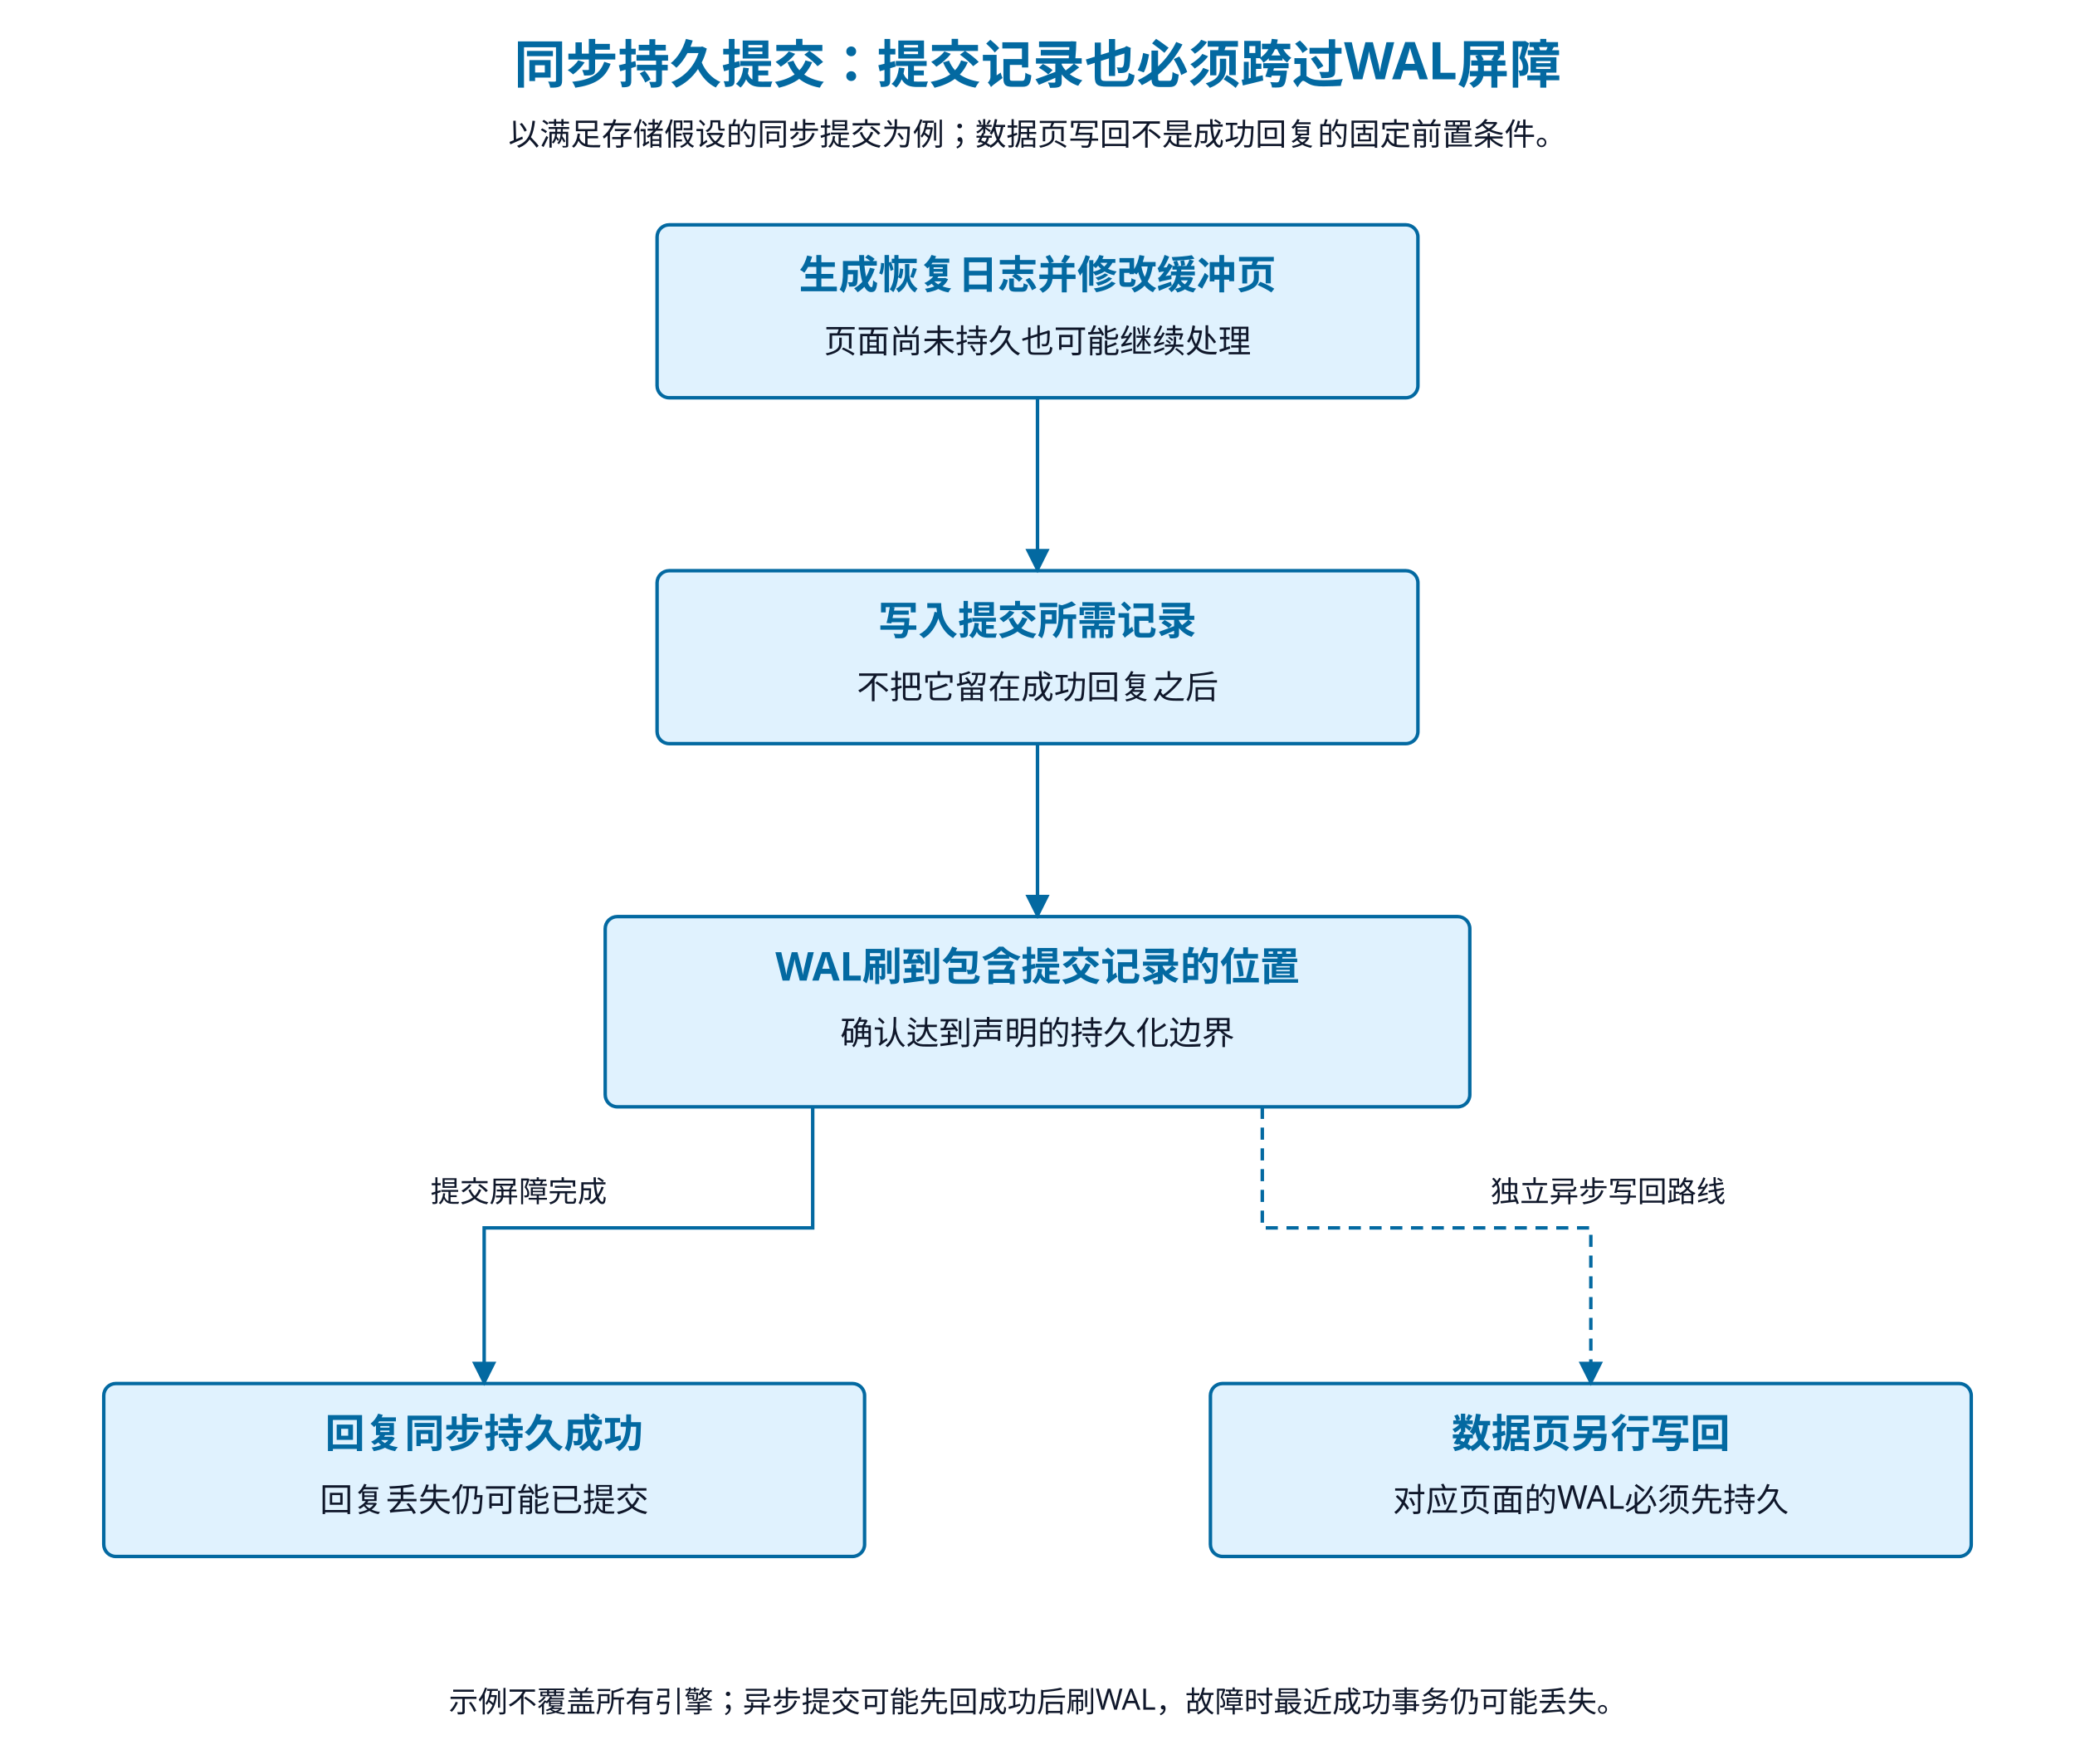
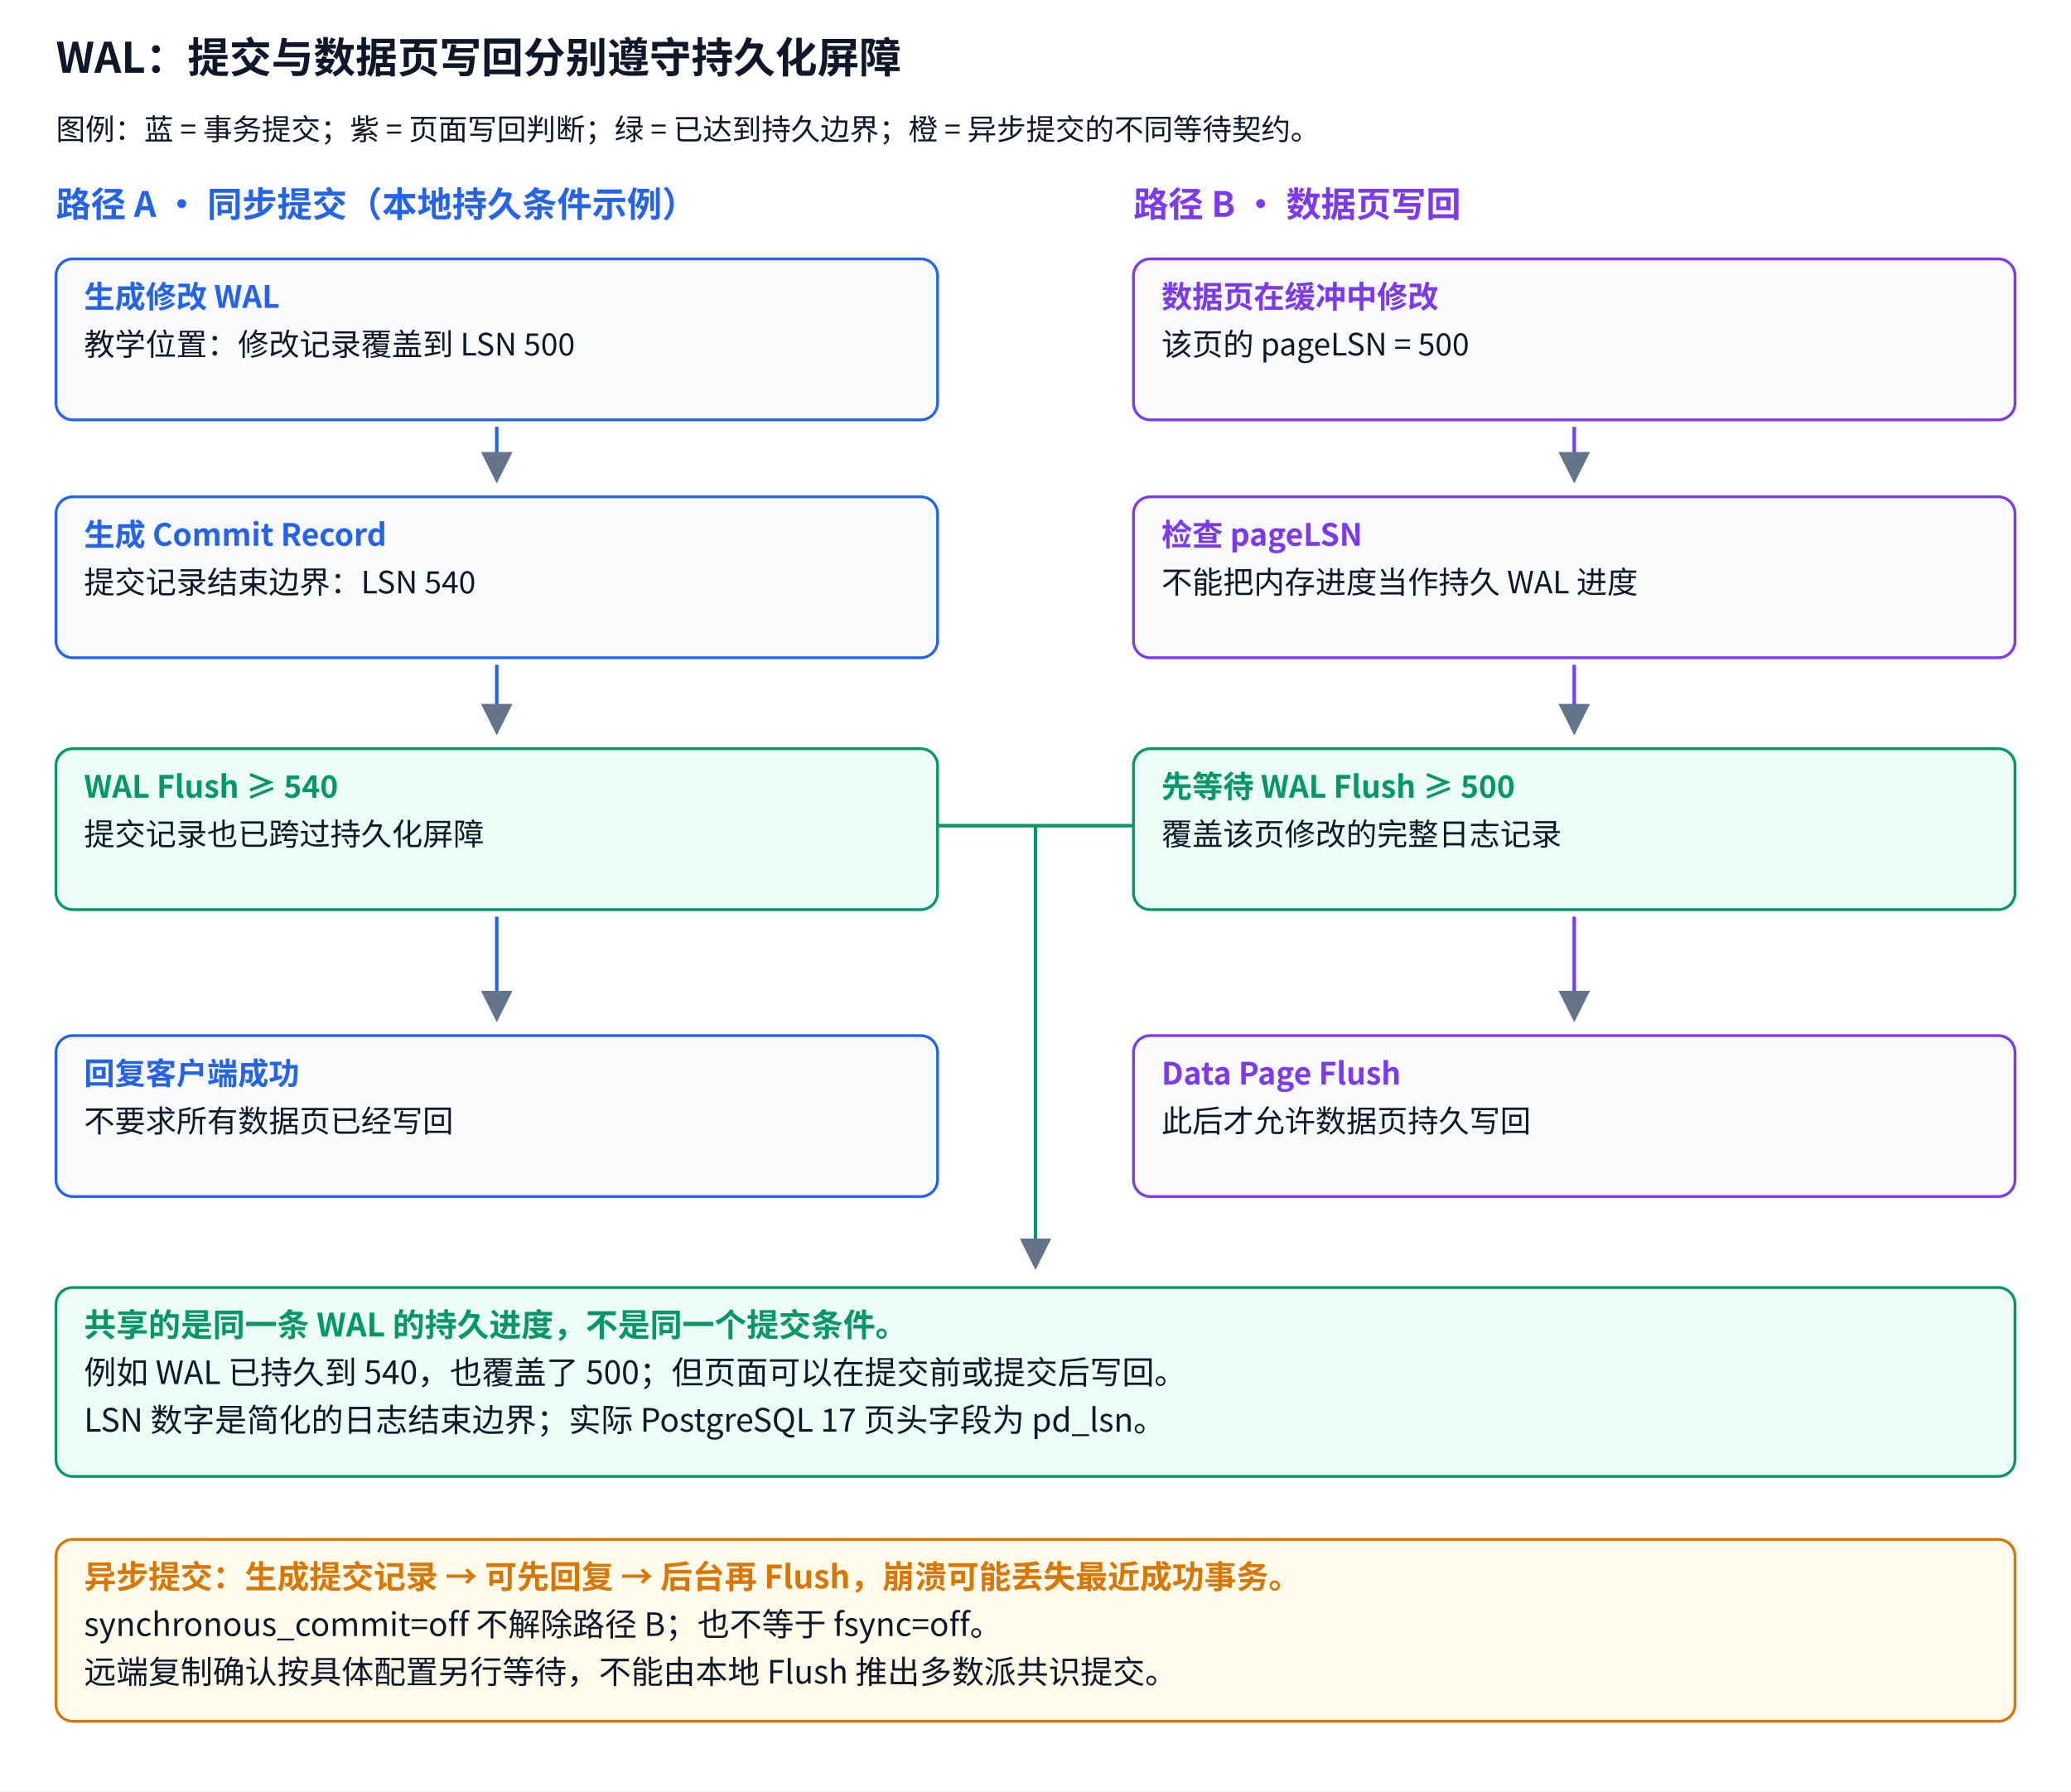
- <svg xmlns="http://www.w3.org/2000/svg" width="1200" height="1020" viewBox="0 0 1200 1020" role="img" aria-labelledby="title desc">
+ <svg xmlns="http://www.w3.org/2000/svg" width="1480" height="1280" viewBox="0 0 1480 1280" role="img" aria-labelledby="title desc">
  <defs>
-     <pattern id="grid" width="24" height="24" patternUnits="userSpaceOnUse">
-       <path d="M24 0H0V24" fill="none" stroke="#E7F1F8" stroke-width="1" />
-     </pattern>
-     <marker id="arrow" viewBox="0 0 10 10" refX="9" refY="5" markerWidth="7" markerHeight="7" orient="auto">
-       <path d="M0 0L10 5L0 10Z" fill="#0369A1" />
+     <marker id="arrow" markerWidth="9" markerHeight="9" refX="8" refY="4.5" orient="auto-start-reverse">
+       <path d="M0 0 L9 4.5 L0 9 Z" fill="#64748B" />
    </marker>
  </defs>
  <rect width="100%" height="100%" fill="#FFFFFF" />
-   <g font-family="Microsoft YaHei,Segoe UI,sans-serif">
-     <text x="600.0" y="48" text-anchor="middle" fill="#0369A1" font-size="30" font-weight="600">
-       <tspan x="600.0" dy="0">同步持久提交：提交记录也必须跨过WAL屏障</tspan>
-     </text>
-     <text x="600.0" y="84" text-anchor="middle" fill="#0F172A" font-size="18" font-weight="400">
-       <tspan x="600.0" dy="0">以满足存储假设的同步提交为例；数据页写回不是成功回复的固定前置条件。</tspan>
-     </text>
-     <rect x="380" y="130" width="440" height="100" rx="7" fill="#E0F2FE" stroke="#0369A1" stroke-width="2" />
-     <text x="600.0" y="167" text-anchor="middle" fill="#0369A1" font-size="23" font-weight="600">
-       <tspan x="600.0" dy="0">生成恢复日志并修改缓冲页</tspan>
-     </text>
-     <text x="600.0" y="204" text-anchor="middle" fill="#0F172A" font-size="19" font-weight="400">
-       <tspan x="600.0" dy="0">页面尚未持久也可能继续处理</tspan>
-     </text>
-     <rect x="380" y="330" width="440" height="100" rx="7" fill="#E0F2FE" stroke="#0369A1" stroke-width="2" />
-     <text x="600.0" y="367" text-anchor="middle" fill="#0369A1" font-size="23" font-weight="600">
-       <tspan x="600.0" dy="0">写入提交所需记录</tspan>
-     </text>
-     <text x="600.0" y="404" text-anchor="middle" fill="#0F172A" font-size="19" font-weight="400">
-       <tspan x="600.0" dy="0">不把它留在成功回复之后</tspan>
-     </text>
-     <rect x="350" y="530" width="500" height="110" rx="7" fill="#E0F2FE" stroke="#0369A1" stroke-width="2" />
-     <text x="600.0" y="567" text-anchor="middle" fill="#0369A1" font-size="23" font-weight="600">
-       <tspan x="600.0" dy="0">WAL刷到包含提交记录的位置</tspan>
-     </text>
-     <text x="600.0" y="604" text-anchor="middle" fill="#0F172A" font-size="19" font-weight="400">
-       <tspan x="600.0" dy="0">确认达到声明的持久化边界</tspan>
-     </text>
-     <rect x="60" y="800" width="440" height="100" rx="7" fill="#E0F2FE" stroke="#0369A1" stroke-width="2" />
-     <text x="280.0" y="837" text-anchor="middle" fill="#0369A1" font-size="23" font-weight="600">
-       <tspan x="280.0" dy="0">回复同步持久成功</tspan>
-     </text>
-     <text x="280.0" y="874" text-anchor="middle" fill="#0F172A" font-size="19" font-weight="400">
-       <tspan x="280.0" dy="0">回复丢失仍可能已提交</tspan>
-     </text>
-     <rect x="700" y="800" width="440" height="100" rx="7" fill="#E0F2FE" stroke="#0369A1" stroke-width="2" />
-     <text x="920.0" y="837" text-anchor="middle" fill="#0369A1" font-size="23" font-weight="600">
-       <tspan x="920.0" dy="0">数据页另行写回</tspan>
-     </text>
-     <text x="920.0" y="874" text-anchor="middle" fill="#0F172A" font-size="19" font-weight="400">
-       <tspan x="920.0" dy="0">对应页面的WAL必须先持久</tspan>
-     </text>
-     <path d="M600 230 L600 330" fill="none" stroke="#0369A1" stroke-width="2" marker-end="url(#arrow)" />
-     <path d="M600 430 L600 530" fill="none" stroke="#0369A1" stroke-width="2" marker-end="url(#arrow)" />
-     <path d="M470 640 L470 710 L280 710 L280 800" fill="none" stroke="#0369A1" stroke-width="2" marker-end="url(#arrow)" />
-     <rect x="244.0" y="676" width="112.0" height="25" fill="white" />
-     <text x="300" y="695" text-anchor="middle" fill="#0F172A" font-size="17" font-weight="400">
-       <tspan x="300" dy="0">提交屏障完成</tspan>
-     </text>
-     <path d="M730 640 L730 710 L920 710 L920 800" fill="none" stroke="#0369A1" stroke-width="2" marker-end="url(#arrow)" stroke-dasharray="7 5" />
-     <rect x="857.0" y="676" width="146.0" height="25" fill="white" />
-     <text x="930" y="695" text-anchor="middle" fill="#0F172A" font-size="17" font-weight="400">
-       <tspan x="930" dy="0">独立异步写回路线</tspan>
-     </text>
-     <text x="600.0" y="990" text-anchor="middle" fill="#0F172A" font-size="17" font-weight="400">
-       <tspan x="600.0" dy="0">示例不覆盖所有引擎；异步提交可能先回成功后刷WAL，故障时最近成功事务仍可能丢失。</tspan>
-     </text>
+   <g font-family="Microsoft YaHei, Noto Sans CJK SC, Segoe UI, sans-serif" fill="#0F172A">
+     <text x="40" y="52" font-size="30" fill="#0F172A" text-anchor="start" font-weight="700">WAL：提交与数据页写回分别遵守持久化屏障</text>
+     <text x="40" y="100" font-size="21" fill="#0F172A" text-anchor="start" font-weight="400">图例：蓝 = 事务提交；紫 = 页面写回判断；绿 = 已达到持久边界；橙 = 异步提交的不同等待契约。</text>
+     <text x="40" y="155" font-size="25" fill="#2563EB" text-anchor="start" font-weight="700">路径 A · 同步提交（本地持久条件示例）</text>
+     <text x="810" y="155" font-size="25" fill="#7C3AED" text-anchor="start" font-weight="700">路径 B · 数据页写回</text>
+     <rect x="40" y="185" width="630" height="115" rx="12" fill="#F8FAFC" stroke="#2563EB" stroke-width="2" />
+     <text x="60" y="220" font-size="22" fill="#2563EB" text-anchor="start" font-weight="700">生成修改 WAL</text>
+     <text x="60" y="254" font-size="22" fill="#0F172A" text-anchor="start" font-weight="400">教学位置：修改记录覆盖到 LSN 500</text>
+     <path d="M355 305 L355 343" fill="none" stroke="#2563EB" stroke-width="2.5" marker-end="url(#arrow)" />
+     <rect x="40" y="355" width="630" height="115" rx="12" fill="#F8FAFC" stroke="#2563EB" stroke-width="2" />
+     <text x="60" y="390" font-size="22" fill="#2563EB" text-anchor="start" font-weight="700">生成 Commit Record</text>
+     <text x="60" y="424" font-size="22" fill="#0F172A" text-anchor="start" font-weight="400">提交记录结束边界：LSN 540</text>
+     <path d="M355 475 L355 523" fill="none" stroke="#2563EB" stroke-width="2.5" marker-end="url(#arrow)" />
+     <rect x="40" y="535" width="630" height="115" rx="12" fill="#ECFDF5" stroke="#059669" stroke-width="2" />
+     <text x="60" y="570" font-size="22" fill="#059669" text-anchor="start" font-weight="700">WAL Flush ≥ 540</text>
+     <text x="60" y="604" font-size="22" fill="#0F172A" text-anchor="start" font-weight="400">提交记录也已跨过持久化屏障</text>
+     <path d="M355 655 L355 728" fill="none" stroke="#2563EB" stroke-width="2.5" marker-end="url(#arrow)" />
+     <rect x="40" y="740" width="630" height="115" rx="12" fill="#F8FAFC" stroke="#2563EB" stroke-width="2" />
+     <text x="60" y="775" font-size="22" fill="#2563EB" text-anchor="start" font-weight="700">回复客户端成功</text>
+     <text x="60" y="809" font-size="22" fill="#0F172A" text-anchor="start" font-weight="400">不要求所有数据页已经写回</text>
+     <rect x="810" y="185" width="630" height="115" rx="12" fill="#F8FAFC" stroke="#7C3AED" stroke-width="2" />
+     <text x="830" y="220" font-size="22" fill="#7C3AED" text-anchor="start" font-weight="700">数据页在缓冲中修改</text>
+     <text x="830" y="254" font-size="22" fill="#0F172A" text-anchor="start" font-weight="400">该页的 pageLSN = 500</text>
+     <path d="M1125 305 L1125 343" fill="none" stroke="#7C3AED" stroke-width="2.5" marker-end="url(#arrow)" />
+     <rect x="810" y="355" width="630" height="115" rx="12" fill="#F8FAFC" stroke="#7C3AED" stroke-width="2" />
+     <text x="830" y="390" font-size="22" fill="#7C3AED" text-anchor="start" font-weight="700">检查 pageLSN</text>
+     <text x="830" y="424" font-size="22" fill="#0F172A" text-anchor="start" font-weight="400">不能把内存进度当作持久 WAL 进度</text>
+     <path d="M1125 475 L1125 523" fill="none" stroke="#7C3AED" stroke-width="2.5" marker-end="url(#arrow)" />
+     <rect x="810" y="535" width="630" height="115" rx="12" fill="#ECFDF5" stroke="#059669" stroke-width="2" />
+     <text x="830" y="570" font-size="22" fill="#059669" text-anchor="start" font-weight="700">先等待 WAL Flush ≥ 500</text>
+     <text x="830" y="604" font-size="22" fill="#0F172A" text-anchor="start" font-weight="400">覆盖该页修改的完整日志记录</text>
+     <path d="M1125 655 L1125 728" fill="none" stroke="#7C3AED" stroke-width="2.5" marker-end="url(#arrow)" />
+     <rect x="810" y="740" width="630" height="115" rx="12" fill="#F8FAFC" stroke="#7C3AED" stroke-width="2" />
+     <text x="830" y="775" font-size="22" fill="#7C3AED" text-anchor="start" font-weight="700">Data Page Flush</text>
+     <text x="830" y="809" font-size="22" fill="#0F172A" text-anchor="start" font-weight="400">此后才允许数据页持久写回</text>
+     <path d="M670 590 L740 590" fill="none" stroke="#059669" stroke-width="2.5" />
+     <path d="M810 590 L740 590" fill="none" stroke="#059669" stroke-width="2.5" />
+     <path d="M740 590 L740 905" fill="none" stroke="#059669" stroke-width="2.5" marker-end="url(#arrow)" />
+     <rect x="40" y="920" width="1400" height="135" rx="12" fill="#ECFDF5" stroke="#059669" stroke-width="2" />
+     <text x="60" y="955" font-size="23" fill="#059669" text-anchor="start" font-weight="700">共享的是同一条 WAL 的持久进度，不是同一个提交条件。</text>
+     <text x="60" y="989" font-size="23" fill="#0F172A" text-anchor="start" font-weight="400">例如 WAL 已持久到 540，也覆盖了 500；但页面可以在提交前或提交后写回。</text>
+     <text x="60" y="1023" font-size="23" fill="#0F172A" text-anchor="start" font-weight="400">LSN 数字是简化的日志结束边界；实际 PostgreSQL 17 页头字段为 pd_lsn。</text>
+     <rect x="40" y="1100" width="1400" height="130" rx="12" fill="#FFFBEB" stroke="#D97706" stroke-width="2" />
+     <text x="60" y="1135" font-size="23" fill="#D97706" text-anchor="start" font-weight="700">异步提交：生成提交记录 → 可先回复 → 后台再 Flush，崩溃可能丢失最近成功事务。</text>
+     <text x="60" y="1169" font-size="23" fill="#0F172A" text-anchor="start" font-weight="400">synchronous_commit=off 不解除路径 B；也不等于 fsync=off。</text>
+     <text x="60" y="1203" font-size="23" fill="#0F172A" text-anchor="start" font-weight="400">远端复制确认按具体配置另行等待，不能由本地 Flush 推出多数派共识提交。</text>
  </g>
</svg>
